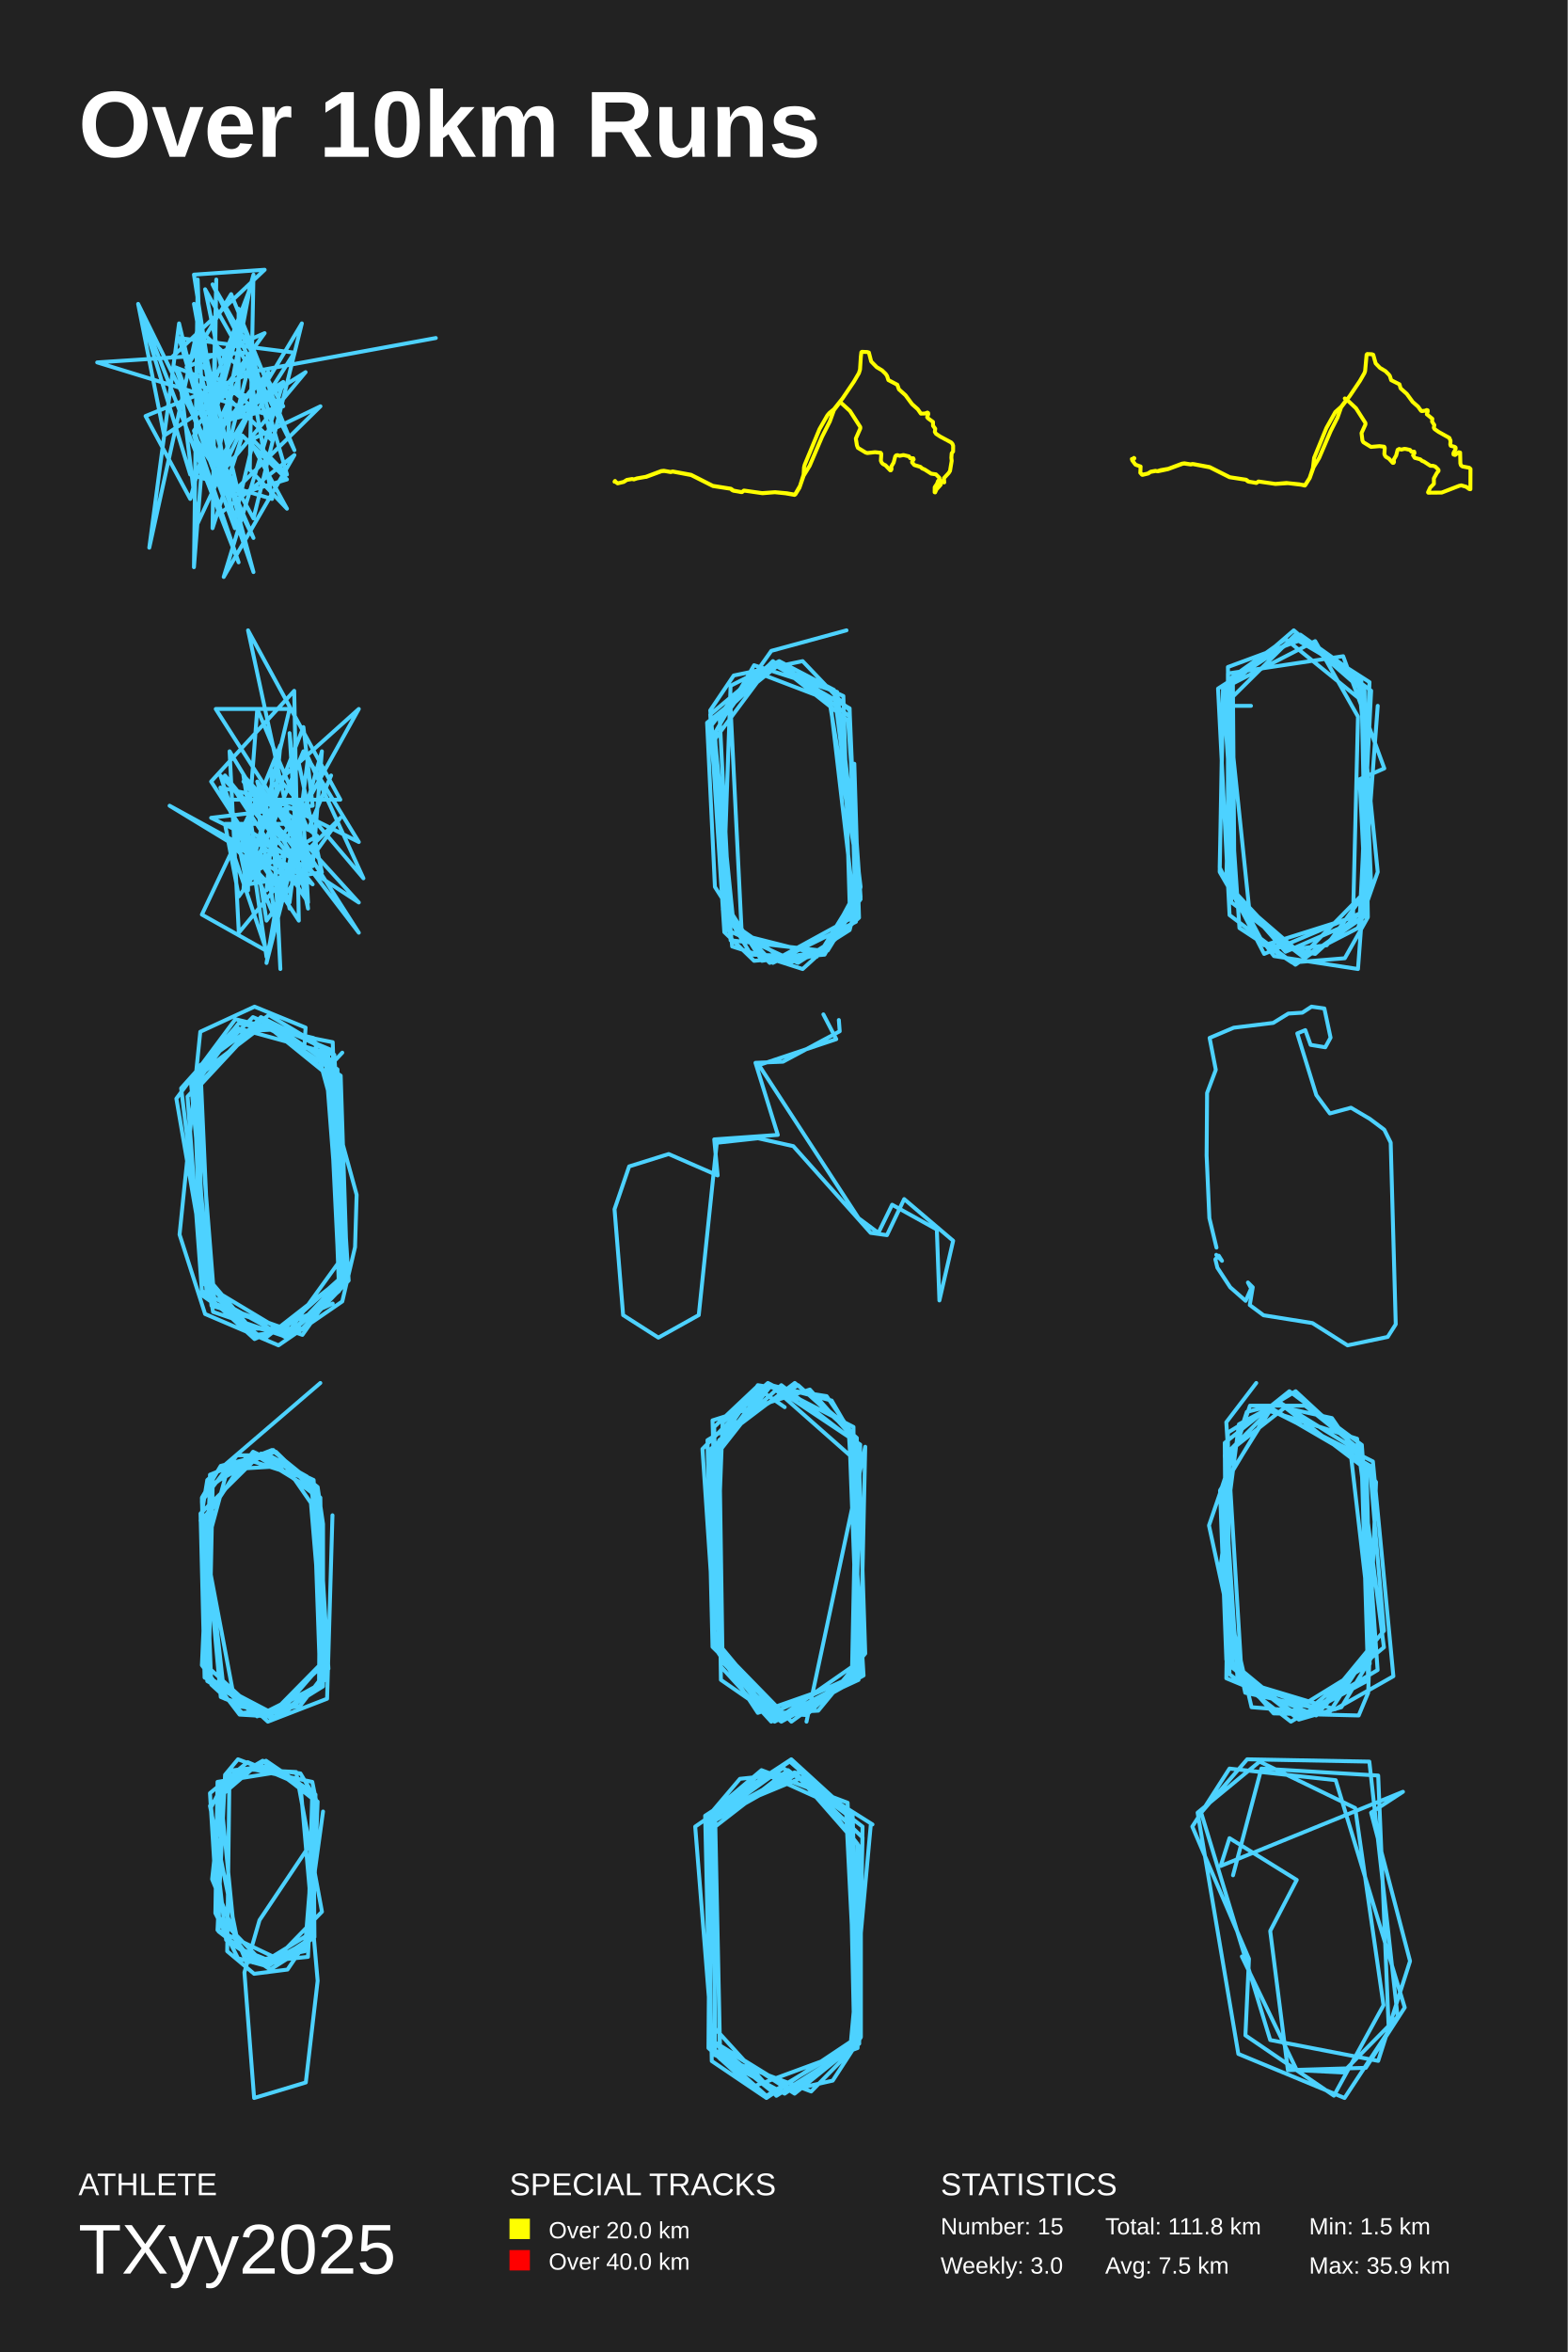
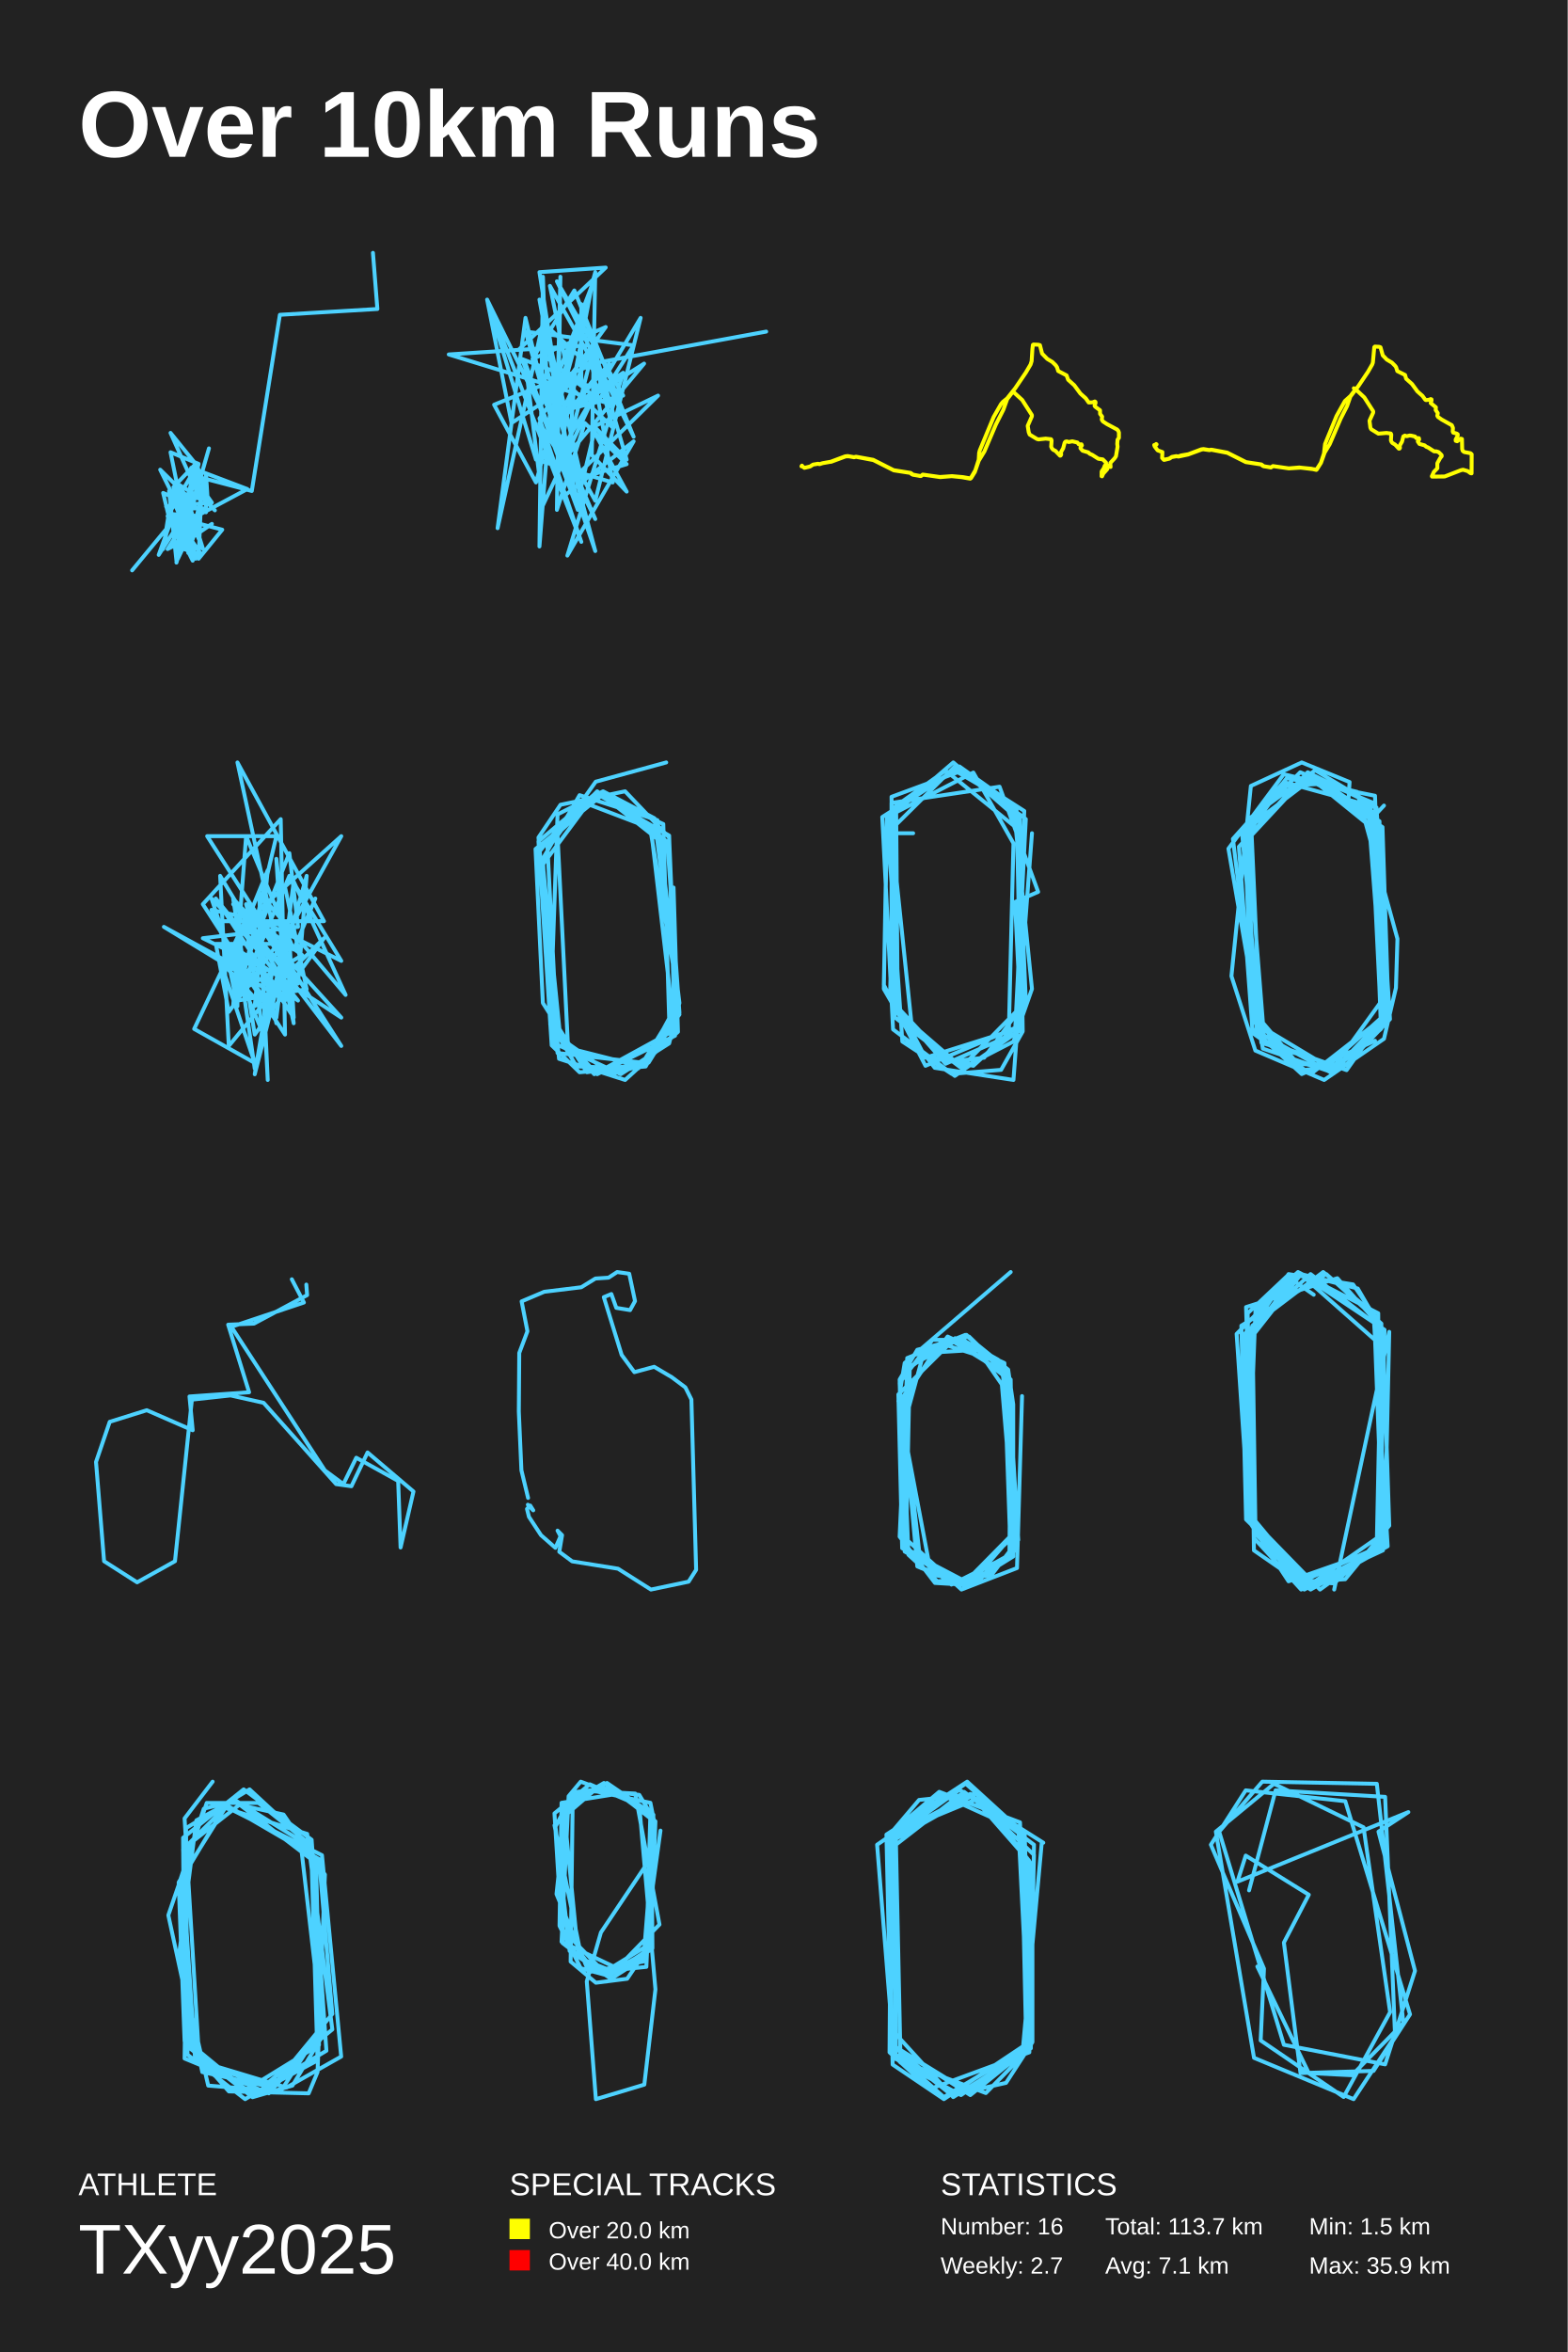
<svg xmlns="http://www.w3.org/2000/svg" baseProfile="full" height="300mm" version="1.1" viewBox="0,0,200,300" width="200mm">
  <defs />
  <rect fill="#222222" height="300" width="200" x="0" y="0" />
  <text fill="#FFFFFF" style="font-size:12px; font-family:Arial; font-weight:bold;" x="10" y="20">Over 10km Runs</text>
  <text fill="#FFFFFF" style="font-size:4px; font-family:Arial" x="10" y="280">ATHLETE</text>
  <text fill="#FFFFFF" style="font-size:9px; font-family:Arial" x="10" y="290">TXyy2025</text>
  <text fill="#FFFFFF" style="font-size:4px; font-family:Arial" x="65" y="280">SPECIAL TRACKS</text>
  <rect fill="yellow" height="2.6" width="2.6" x="65" y="283" />
  <text fill="#FFFFFF" style="font-size:3px; font-family:Arial" x="70" y="285.5">Over 20.0 km</text>
  <rect fill="red" height="2.6" width="2.6" x="65" y="287" />
  <text fill="#FFFFFF" style="font-size:3px; font-family:Arial" x="70" y="289.5">Over 40.0 km</text>
  <text fill="#FFFFFF" style="font-size:4px; font-family:Arial" x="120" y="280">STATISTICS</text>
-   <text fill="#FFFFFF" style="font-size:3px; font-family:Arial" x="120" y="285">Number: 15</text>
-   <text fill="#FFFFFF" style="font-size:3px; font-family:Arial" x="120" y="290">Weekly: 3.0</text>
-   <text fill="#FFFFFF" style="font-size:3px; font-family:Arial" x="141" y="285">Total: 111.8 km</text>
-   <text fill="#FFFFFF" style="font-size:3px; font-family:Arial" x="141" y="290">Avg: 7.5 km</text>
+   <text fill="#FFFFFF" style="font-size:3px; font-family:Arial" x="120" y="285">Number: 16</text>
+   <text fill="#FFFFFF" style="font-size:3px; font-family:Arial" x="120" y="290">Weekly: 2.7</text>
+   <text fill="#FFFFFF" style="font-size:3px; font-family:Arial" x="141" y="285">Total: 113.7 km</text>
+   <text fill="#FFFFFF" style="font-size:3px; font-family:Arial" x="141" y="290">Avg: 7.1 km</text>
  <text fill="#FFFFFF" style="font-size:3px; font-family:Arial" x="167" y="285">Min: 1.5 km</text>
  <text fill="#FFFFFF" style="font-size:3px; font-family:Arial" x="167" y="290">Max: 35.9 km</text>
-   <polyline fill="none" points="34.712,53.067 12.4,46.225 31.389,44.981 21.895,45.603 33.763,34.408 24.743,35.03 28.541,59.287 32.338,44.359 27.116,55.555 27.591,35.652 27.116,67.373 30.914,55.555 36.611,61.153 30.44,63.019 24.743,38.762 29.965,67.373 22.369,46.847 30.44,49.957 30.44,39.384 36.611,60.531 32.338,56.177 29.965,66.129 24.743,48.091 27.591,54.311 36.136,48.713 28.541,73.592 37.56,58.043 28.066,65.507 24.743,55.555 29.49,63.019 40.884,51.823 31.864,56.177 36.611,64.885 31.864,59.909 32.338,35.03 26.167,57.421 32.813,48.713 26.167,36.896 29.49,53.067 34.237,47.469 25.218,66.751 22.844,47.469 28.541,63.019 29.49,49.957 20.945,55.555 17.622,38.762 32.338,68.616 28.066,58.665 38.51,41.25 32.338,66.129 26.167,54.933 30.914,39.384 24.268,63.641 18.571,53.067 32.338,47.469 34.712,56.177 27.591,49.335 26.167,55.555 38.985,47.469 28.066,60.531 32.338,72.97 25.218,46.225 32.813,52.445 37.56,44.981 22.844,43.115 27.591,59.287 31.864,36.896 25.692,53.067 22.844,41.25 19.046,69.86 25.218,41.871 35.187,51.201 25.692,49.335 25.218,35.652 24.743,72.348 26.167,54.311 36.136,51.823 27.116,36.274 37.56,57.421 29.49,37.518 23.793,46.847 33.763,42.493 24.743,54.933 30.44,71.726 17.622,38.762 24.268,60.531 34.712,63.641 31.864,47.469 55.6,43.115" stroke="#4DD2FF" stroke-linecap="round" stroke-linejoin="round" stroke-width="0.5" />
-   <polyline fill="none" points="82.415,60.834 84.419,60.095 84.828,60.082 85.574,60.217 85.804,60.145 88.189,60.6 90.963,61.996 93.249,62.347 93.38,62.5 93.579,62.595 94.655,62.77 94.933,62.572 97.281,62.914 98.845,62.784 100.206,62.923 101.361,63.126 101.471,63.058 101.99,62.216 102.52,60.69 103.293,59.415 104.864,55.731 105.864,53.763 106.39,52.308 107.181,51.272 108.435,52.416 109.755,54.474 109.748,54.659 109.184,55.938 109.322,56.798 109.449,57.123 110.446,57.726 110.656,57.785 111.632,57.677 112.357,57.758 112.436,57.897 112.378,58.771 112.498,59.032 112.66,59.195 112.965,59.348 113.584,59.996 113.66,59.983 113.735,59.861 113.711,59.514 114.01,58.996 114.213,58.222 114.323,58.091 114.502,58.051 114.767,58.141 115.255,58.042 115.953,58.208 116.131,58.447 116.502,58.451 116.564,58.6 116.368,58.875 116.365,58.983 116.643,59.316 117.427,59.55 117.637,59.744 117.97,59.888 118.795,60.415 119.404,60.505 119.837,60.937 119.861,61.145 119.661,61.374 119.544,61.703 119.245,62.144 119.239,62.788 119.3,62.806 119.465,62.432 119.995,61.847 120.163,61.37 120.277,61.329 120.462,61.532 120.424,60.991 121.029,60.334 121.198,60.068 121.414,58.776 121.37,58.393 121.411,57.816 121.593,57.582 121.6,56.862 121.511,56.618 121.353,56.438 119.957,55.69 119.414,55.33 119.263,55.091 119.314,54.682 119.036,54.312 119.025,53.817 118.379,53.344 118.283,53.209 118.424,52.826 118.403,52.677 118.317,52.623 118.001,52.745 117.482,52.758 117.087,52.195 116.358,51.546 115.523,50.416 114.688,49.668 114.474,49.073 113.337,48.478 113.168,47.951 112.996,47.695 112.532,47.244 111.852,46.834 111.144,46.109 110.848,44.96 110.632,44.901 109.965,44.874 109.889,44.928 109.824,45.487 109.717,47.136 109.576,47.591 108.934,48.686 107.473,50.839 106.387,52.204 105.809,52.677 105.555,52.974 104.548,54.736 102.664,59.271 102.575,59.613 102.52,60.546 102.059,61.987 101.413,63.094 100.378,62.914 98.886,62.779 97.23,62.896 94.896,62.572 94.679,62.757 94.569,62.77 93.569,62.572 93.256,62.342 90.939,61.969 88.155,60.559 85.825,60.136 85.546,60.199 84.687,60.046 84.347,60.086 82.391,60.82 81.267,61.018 80.858,61.154 80.658,61.095 79.971,61.212 79.569,61.469 78.795,61.653 78.452,61.392 78.465,61.347 78.4,61.446 78.441,61.37" stroke="yellow" stroke-linecap="round" stroke-linejoin="round" stroke-width="0.5" />
-   <polyline fill="none" points="145.475,60.306 145.763,60.571 146.493,60.393 146.768,60.195 147.451,60.07 147.704,60.116 148.997,59.842 150.856,59.159 151.077,59.126 151.918,59.246 152.174,59.192 154.356,59.611 156.863,60.87 158.981,61.197 159.149,61.371 159.31,61.441 160.293,61.59 160.578,61.416 162.706,61.723 164.131,61.603 166.515,61.889 167.091,60.973 167.587,59.59 168.283,58.43 169.769,54.967 170.641,53.256 171.096,51.955 172.197,50.513 173.493,48.586 174.068,47.583 174.157,47.326 174.347,45.242 174.429,45.155 175.023,45.184 175.194,45.25 175.504,46.352 176.054,46.924 176.746,47.334 177.195,47.786 177.315,47.956 177.483,48.491 178.536,49.017 178.684,49.535 179.475,50.239 180.221,51.259 180.913,51.868 181.293,52.394 181.391,52.439 181.827,52.381 182.02,52.299 182.134,52.336 182.143,52.481 182.029,52.841 182.731,53.413 182.703,53.782 182.987,54.213 182.924,54.557 183.013,54.722 183.506,55.074 184.9,55.853 185.055,56.222 185.023,56.703 185.083,56.86 185.561,56.988 185.694,57.075 185.709,57.258 185.422,57.8 185.431,57.974 185.624,58.036 186.111,57.68 186.278,57.726 186.307,59.109 186.383,59.35 186.579,59.499 187.442,59.664 187.6,59.809 187.587,62.402 187.448,62.382 187.053,62.092 186.427,61.909 186.133,61.976 183.929,62.829 182.213,62.845 182.184,62.796 182.456,62.203 182.93,61.711 182.927,61.027 183.319,60.315 183.518,60.079 183.518,59.946 183.452,59.855 183.104,59.511 182.798,59.412 182.488,59.412 181.669,58.881 181.425,58.786 181.195,58.592 180.49,58.397 180.271,58.065 180.455,57.792 180.417,57.614 180.063,57.606 179.886,57.39 179.383,57.274 179.162,57.253 178.76,57.349 178.507,57.266 178.305,57.374 178.118,58.094 177.812,58.625 177.84,58.939 177.78,59.035 177.685,59.039 177.195,58.5 176.803,58.264 176.699,58.119 176.613,57.925 176.661,57.113 176.588,56.98 176.003,56.906 174.903,57.001 173.926,56.4 173.815,56.176 173.698,55.24 174.192,54.151 174.201,53.96 172.993,52.071 171.9,51.047 171.564,50.824 171.77,50.919 171.716,51.072 171.106,51.88 170.354,52.555 169.215,54.594 167.647,58.413 167.499,59.702 167.075,60.977 166.462,61.934 165.766,61.773 164.312,61.628 162.721,61.727 160.553,61.412 160.281,61.603 159.304,61.429 158.981,61.189 156.904,60.874 154.324,59.577 152.301,59.2 152.098,59.18 151.934,59.234 151.109,59.097 150.805,59.138 149.051,59.797 148.071,59.967 147.634,60.112 147.413,60.054 146.822,60.161 146.42,60.406 145.696,60.555 145.478,60.306 145.513,59.507 144.865,59.271 144.463,58.736 144.4,58.546 144.662,58.529 144.722,58.459 144.659,58.409" stroke="yellow" stroke-linecap="round" stroke-linejoin="round" stroke-width="0.5" />
-   <polyline fill="none" points="42.243,98.914 39.299,105.857 32.822,90.429 31.056,113.571 38.122,97.371 41.066,111.257 31.645,112.8 36.944,90.429 27.523,90.429 45.776,118.971 31.056,99.686 40.477,106.629 31.056,112.029 38.71,92.743 39.888,102.771 26.934,104.314 36.355,108.943 34.0,122.829 38.71,104.314 39.299,115.114 28.701,98.914 39.888,112.8 31.645,106.629 31.645,113.571 29.29,102 43.421,102 31.645,80.4 39.299,115.886 36.944,93.514 38.122,112.8 21.635,102.771 35.766,110.486 32.822,99.686 39.888,110.486 41.066,95.829 35.766,114.343 29.29,107.4 34.0,121.286 25.757,116.657 33.411,100.457 36.944,115.886 33.411,101.229 45.776,107.4 38.71,95.829 32.234,111.257 28.112,98.914 36.355,107.4 45.776,90.429 34.589,100.457 35.766,123.6 34.589,98.143 46.365,112.029 39.299,96.6 36.944,115.114 26.934,99.686 37.533,88.114 38.122,117.429 31.056,106.629 35.766,95.057 34.0,113.571 43.421,104.314 34.0,117.429 31.056,98.914 45.776,115.114 31.645,105.857 34.0,122.057 38.122,105.086 28.701,105.086 30.467,114.343 38.71,102.771 28.112,100.457 35.178,117.429 32.822,102.771 38.71,108.943 30.467,118.971 29.29,95.829 38.122,110.486" stroke="#4DD2FF" stroke-linecap="round" stroke-linejoin="round" stroke-width="0.5" />
-   <polyline fill="none" points="107.993,80.4 98.401,83.018 93.206,90.349 94.605,118.626 100.599,122.815 104.996,121.505 108.393,115.222 107.594,88.778 98.401,84.589 91.207,94.276 93.605,118.102 95.804,121.767 104.196,122.029 108.992,115.746 105.995,90.087 99.401,84.327 91.807,91.396 93.206,118.887 104.596,121.767 109.792,114.698 106.395,87.993 99.401,84.327 93.206,87.469 92.207,116.007 98.601,122.815 109.192,117.578 108.393,91.396 99.6,84.589 90.208,92.182 91.207,113.127 97.202,122.553 105.595,121.244 109.792,114.436 108.193,91.92 98.601,84.327 90.608,92.444 93.206,119.935 104.796,121.244 109.792,113.127 105.795,89.302 96.203,85.636 90.608,92.706 92.806,118.626 101.798,122.815 108.393,118.626 109.792,113.127 106.794,88.255 96.203,84.851 91.207,93.491 92.406,116.793 98.202,122.815 109.192,116.793 108.393,90.349 98.401,84.589 90.608,91.135 92.406,118.887 96.203,122.553 105.196,121.767 109.392,114.175 108.393,90.611 102.398,84.327 93.605,86.16 90.608,90.611 93.406,120.72 102.398,123.6 109.592,117.055 108.992,97.418" stroke="#4DD2FF" stroke-linecap="round" stroke-linejoin="round" stroke-width="0.5" />
-   <polyline fill="none" points="159.595,90.031 156.024,90.031 155.604,110.668 161.275,121.674 174.296,116.171 173.456,99.386 176.606,98.01 171.355,83.702 156.654,85.903 156.654,111.768 161.275,120.573 172.615,116.996 173.246,91.406 167.785,81.776 156.024,87.829 155.604,111.218 160.855,120.298 167.785,121.674 174.086,115.896 173.876,89.48 164.005,81.501 157.074,86.454 156.444,112.594 164.425,121.124 169.255,120.573 174.926,112.869 173.876,88.105 166.315,81.501 156.654,85.078 157.074,115.07 166.105,121.949 173.666,114.245 174.716,87.004 165.265,80.95 156.654,89.48 157.704,114.52 166.315,121.949 173.246,118.372 175.766,111.218 173.246,86.178 165.895,80.95 157.284,86.729 157.494,113.97 164.005,121.399 173.456,117.271 174.926,88.105 165.685,81.225 155.394,87.829 156.864,116.721 165.265,123.05 174.296,116.721 173.666,86.454 165.265,81.501 156.024,87.554 158.124,118.372 164.845,122.775 171.565,122.224 174.506,116.996 174.086,88.105 165.055,80.4 156.444,87.829 159.595,118.097 162.535,121.949 173.246,123.6 175.766,90.031" stroke="#4DD2FF" stroke-linecap="round" stroke-linejoin="round" stroke-width="0.5" />
-   <polyline fill="none" points="43.668,134.267 41.429,136.667 36.341,132.133 38.783,134.267 38.987,131.067 32.473,128.4 25.553,131.6 22.907,157.467 26.164,167.6 35.527,171.6 43.668,166 45.296,159.067 45.5,152.4 40.004,132.4 30.031,130 22.5,140.133 27.182,167.333 36.544,170.533 44.075,163.333 42.447,134 32.27,129.733 24.332,137.733 26.978,166.533 37.358,169.733 43.464,163.333 42.447,132.933 30.438,130.533 24.739,137.733 25.757,162.533 31.659,169.467 38.58,169.467 44.482,163.333 42.65,134.533 30.031,131.067 23.111,138.8 26.164,163.867 35.934,169.733 44.278,162.267 43.464,137.2 34.712,131.333 29.828,131.6 25.146,138 27.385,166.267 38.58,170.267 43.668,163.067 41.429,133.733 34.305,129.467 25.553,135.867 26.775,163.333 32.677,170.267 38.783,169.467 43.464,163.6 43.057,136.4 34.305,130.267 25.553,136.933 25.553,162 30.642,168.933 36.748,170.267 43.261,164.667 42.243,137.467 33.695,130.533 24.739,137.733 25.757,165.2 33.695,170.8 43.261,163.333 41.836,134 33.288,129.733 23.925,139.867 25.757,164.667 36.341,170.533 43.464,160.667 42.04,135.067 32.881,130.533 24.943,139.067 26.367,165.2 32.473,170.8 42.447,166.267" stroke="#4DD2FF" stroke-linecap="round" stroke-linejoin="round" stroke-width="0.5" />
-   <polyline fill="none" points="107.017,130.104 107.127,131.54 99.89,135.419 96.382,135.563 99.232,144.757 91.119,145.331 91.557,149.928 85.308,147.199 80.264,148.779 78.4,154.238 79.496,167.742 83.992,170.615 89.145,167.742 91.448,145.762 96.711,145.188 101.206,146.193 111.074,157.255 113.157,157.542 115.35,152.945 121.6,158.26 119.846,165.874 119.517,156.824 113.815,153.663 112.061,157.255 109.539,155.387 96.82,135.85 106.688,132.546 105.044,129.385" stroke="#4DD2FF" stroke-linecap="round" stroke-linejoin="round" stroke-width="0.5" />
-   <polyline fill="none" points="155.166,160.053 155.898,160.82 155.488,160.168 155.049,160.628 155.312,161.702 156.952,164.196 158.914,165.922 159.617,164.349 159.207,163.582 159.822,164.196 159.441,166.459 161.198,167.764 167.435,168.761 171.915,171.6 177.039,170.526 178.064,168.915 177.42,145.742 176.6,144.092 174.755,142.711 172.354,141.292 169.66,142.021 167.933,139.68 165.502,131.815 166.527,131.393 167.201,133.273 169.075,133.58 169.748,132.352 168.957,128.63 167.318,128.4 166.146,129.167 164.36,129.282 162.428,130.472 157.391,131.086 154.317,132.39 155.107,136.457 153.995,139.412 153.936,147.392 154.288,155.372 155.195,159.132" stroke="#4DD2FF" stroke-linecap="round" stroke-linejoin="round" stroke-width="0.5" />
-   <polyline fill="none" points="40.869,176.4 26.444,188.775 25.585,193.95 30.05,217.575 35.889,218.475 41.556,214.2 39.667,191.7 36.404,186.975 29.02,187.425 26.444,196.875 28.676,216.675 36.061,218.7 41.041,214.425 40.354,190.35 32.283,185.4 27.131,189.45 26.616,213.975 34.172,218.475 40.698,214.875 40.869,194.175 39.152,188.325 34.343,185.625 30.222,185.625 25.757,191.475 26.787,213.975 32.798,218.925 40.869,214.875 40.011,190.575 33.313,185.4 25.585,193.05 26.1,213.975 34.687,218.475 41.213,212.4 40.869,191.025 34.859,184.95 26.787,189.45 25.757,212.4 30.565,218.7 34.343,218.925 41.213,211.95 40.011,188.775 32.283,185.175 26.1,193.5 26.959,214.875 30.909,218.475 36.061,218.025 41.728,211.5 39.667,188.775 31.252,186.075 26.1,193.95 28.161,216.45 34.687,219.15 41.213,215.1 41.213,194.4 40.526,189.675 34.687,184.95 26.787,188.1 26.444,214.425 33.485,218.475 38.293,217.575 41.9,212.85 40.526,190.35 35.202,185.175 28.161,186.975 25.757,191.025 26.272,212.4 34.172,219.6 41.728,216.675 42.415,193.275" stroke="#4DD2FF" stroke-linecap="round" stroke-linejoin="round" stroke-width="0.5" />
-   <polyline fill="none" points="100.107,179.486 96.467,176.961 91.115,182.01 91.757,209.782 99.465,219.039 109.528,212.026 109.1,183.694 103.319,177.242 90.9,181.169 91.757,210.623 98.18,218.478 102.89,218.758 109.528,212.587 108.457,183.413 99.679,176.681 90.686,184.816 91.115,208.94 98.822,219.6 109.1,213.99 109.742,184.255 97.966,176.4 92.185,181.449 91.115,209.501 100.963,219.6 109.1,213.709 108.885,182.01 97.966,176.4 91.543,184.816 91.971,214.27 99.679,219.6 110.17,213.709 108.243,182.01 101.392,176.4 91.757,183.694 92.185,212.026 99.251,219.039 109.528,214.27 108.457,185.657 97.966,176.4 89.616,184.816 91.329,210.343 96.681,218.478 108.671,214.27 109.314,183.413 101.82,176.681 90.258,183.694 90.9,210.062 99.465,218.478 104.389,218.197 110.384,210.904 109.528,184.535 106.102,178.644 98.394,176.681 90.9,186.218 91.971,211.184 97.966,218.758 109.1,213.709 109.314,183.694 105.46,178.083 96.681,176.681 91.329,184.535 91.971,212.587 98.394,219.6 109.742,213.709 110.384,184.535 102.89,219.6" stroke="#4DD2FF" stroke-linecap="round" stroke-linejoin="round" stroke-width="0.5" />
-   <polyline fill="none" points="160.27,176.4 156.45,181.405 158.461,214.595 168.312,218.02 176.555,208.01 174.746,186.937 162.079,179.561 156.249,189.307 157.857,213.805 164.894,218.283 174.746,212.224 173.74,185.356 163.085,178.771 156.249,185.62 157.254,212.751 165.698,219.337 171.127,217.756 174.947,211.434 174.344,187.464 163.286,179.034 159.064,180.088 155.847,189.834 158.058,214.332 170.323,218.02 177.762,213.805 175.148,186.41 162.079,179.824 155.646,190.098 156.45,211.698 162.482,218.546 173.338,218.81 174.545,215.912 175.55,189.044 169.921,180.878 163.889,179.561 156.852,185.093 156.45,214.068 167.91,218.81 175.148,210.644 173.74,185.093 166.503,179.298 159.466,179.298 154.238,194.576 158.863,215.912 167.307,217.756 176.555,210.117 173.137,183.512 161.476,179.824 158.058,181.668 155.646,200.371 159.667,217.756 169.518,218.546 175.148,209.854 172.132,183.776 165.296,177.454 156.651,182.722 156.852,213.542 164.693,219.6 175.751,213.015 173.74,184.303 164.492,177.454 156.249,184.039 156.45,211.434 165.698,219.073 174.545,214.332 173.74,187.464" stroke="#4DD2FF" stroke-linecap="round" stroke-linejoin="round" stroke-width="0.5" />
-   <polyline fill="none" points="36.129,226.56 30.359,224.4 28.711,226.38 27.749,246.18 35.305,249.78 41.075,243.84 37.778,226.02 30.909,225.66 26.787,230.34 30.497,248.52 35.443,250.5 40.114,247.08 39.976,228.9 34.069,225.3 29.398,225.84 26.925,230.52 28.848,247.44 34.481,251.22 39.289,248.16 40.114,229.62 35.58,226.02 27.749,227.28 27.474,244.02 30.359,249.78 33.657,250.68 39.289,247.62 39.839,228.72 38.328,226.2 32.283,225.48 28.298,228.18 27.062,239.7 31.458,250.32 38.877,248.88 40.388,229.98 39.839,227.28 32.145,225.66 28.161,229.08 29.947,247.26 32.283,250.32 39.289,249.6 39.976,234.66 33.107,244.92 31.184,251.58 32.42,267.6 39.015,265.62 40.526,252.66 38.328,227.64 31.596,224.76 26.787,228.72 27.749,244.38 34.069,250.86 39.839,247.08 40.526,229.8 33.519,224.58 28.298,227.64 27.886,246.36 33.244,250.5 39.702,246.54 40.251,228.9 33.931,224.58 29.26,227.46 28.985,248.88 32.42,251.76 36.679,251.22 38.877,247.98 41.213,231.06" stroke="#4DD2FF" stroke-linecap="round" stroke-linejoin="round" stroke-width="0.5" />
-   <polyline fill="none" points="111.308,232.708 99.894,225.508 91.017,231.877 91.228,261.508 97.781,267.323 109.194,260.4 108.56,234.092 102.642,226.615 90.594,231.6 90.383,261.231 95.878,266.215 109.406,261.231 110.04,234.369 101.374,226.062 91.228,231.6 91.863,261.508 98.838,267.046 106.235,265.385 109.828,259.846 109.828,235.754 101.585,226.338 90.806,232.431 91.228,258.739 99.049,267.323 109.617,260.677 108.772,231.323 97.147,226.062 91.228,231.323 91.863,262.615 100.106,267.046 109.617,260.4 109.406,235.2 102.219,226.062 94.399,226.892 90.172,231.877 90.594,260.123 98.626,266.769 109.406,260.4 107.926,230.769 100.951,224.4 89.96,231.6 90.594,260.123 101.374,266.769 108.983,260.123 108.349,231.323 100.74,224.677 88.692,232.985 91.017,262.062 103.487,266.769 109.194,260.954 108.137,229.939 97.147,225.785 90.594,231.323 90.594,260.123 101.374,267.046 109.617,260.4 110.04,232.985 100.528,225.785 90.172,233.815 90.806,262.892 97.781,267.6 108.56,260.4 111.096,232.708" stroke="#4DD2FF" stroke-linecap="round" stroke-linejoin="round" stroke-width="0.5" />
-   <polyline fill="none" points="158.434,249.551 165.435,264.049 171.307,264.345 178.308,257.244 174.695,224.696 159.112,224.4 153.24,231.206 162.048,260.203 175.824,262.866 179.889,250.143 174.921,231.206 178.986,228.543 155.724,238.011 156.854,234.46 165.435,239.786 162.048,246.296 164.306,264.049 174.243,263.753 179.212,256.06 170.404,227.063 156.854,225.584 152.111,232.981 159.338,249.847 158.886,259.611 170.178,267.304 176.502,255.764 172.888,230.614 160.693,224.696 152.788,231.206 157.983,261.978 171.533,267.6 177.179,259.019 175.824,226.471 160.919,225.584 157.305,239.195" stroke="#4DD2FF" stroke-linecap="round" stroke-linejoin="round" stroke-width="0.5" />
+   <polyline fill="none" points="16.856,72.75 21.756,66.823 20.814,62.872 26.28,65.342 26.28,60.403 26.468,63.366 25.149,59.415 24.961,63.119 22.51,61.637 24.584,68.305 20.437,59.909 24.207,63.613 22.699,71.268 24.207,68.058 21.379,65.835 24.961,59.662 22.51,68.305 23.83,65.095 25.903,70.034 24.207,64.601 20.248,70.774 21.945,66.082 24.772,68.305 21.379,70.034 24.207,65.588 24.584,69.54 21.568,62.625 22.51,71.515 26.657,57.192 22.51,71.762 23.264,62.625 24.961,71.268 22.133,62.131 24.961,59.168 21.756,55.217 25.526,63.613 21.945,62.872 20.814,70.034 22.322,62.872 24.395,65.095 21.568,66.576 25.526,62.872 27.411,65.095 25.715,63.366 24.395,68.552 27.034,66.823 22.699,69.787 25.715,70.774 22.133,65.588 25.526,65.835 24.018,70.527 24.395,59.662 31.558,62.378 22.322,67.317 23.83,69.54 23.453,64.601 24.584,71.515 21.756,65.835 28.353,67.564 25.338,71.268 25.715,62.131 22.699,64.848 25.903,64.848 24.018,68.799 21.756,57.686 25.338,59.168 23.076,67.811 21.191,64.601 27.034,64.107 24.584,60.649 32.123,62.625 35.704,40.153 48.144,39.412 47.579,32.25" stroke="#4DD2FF" stroke-linecap="round" stroke-linejoin="round" stroke-width="0.5" />
+   <polyline fill="none" points="78.168,51.625 57.25,45.211 75.052,44.045 66.151,44.628 77.277,34.132 68.821,34.715 72.382,57.456 75.942,43.462 71.047,53.958 71.492,35.298 71.047,65.037 74.607,53.958 79.948,59.206 74.162,60.955 68.821,38.214 73.717,65.037 66.596,45.794 74.162,48.71 74.162,38.797 79.948,58.623 75.942,54.541 73.717,63.871 68.821,46.961 71.492,52.792 79.503,47.544 72.382,70.868 80.838,56.29 71.937,63.287 68.821,53.958 73.272,60.955 83.953,50.459 75.497,54.541 79.948,62.704 75.497,58.04 75.942,34.715 70.157,55.707 76.387,47.544 70.157,36.465 73.272,51.625 77.723,46.377 69.266,64.454 67.041,46.377 72.382,60.955 73.272,48.71 65.261,53.958 62.146,38.214 75.942,66.203 71.937,56.873 81.728,40.546 75.942,63.871 70.157,53.375 74.607,38.797 68.376,61.538 63.036,51.625 75.942,46.377 78.168,54.541 71.492,48.127 70.157,53.958 82.173,46.377 71.937,58.623 75.942,70.285 69.266,45.211 76.387,51.042 80.838,44.045 67.041,42.296 71.492,57.456 75.497,36.465 69.712,51.625 67.041,40.546 63.481,67.369 69.266,41.13 78.613,49.876 69.712,48.127 69.266,35.298 68.821,69.702 70.157,52.792 79.503,50.459 71.047,35.882 80.838,55.707 73.272,37.048 67.931,45.794 77.277,41.713 68.821,53.375 74.162,69.118 62.146,38.214 68.376,58.623 78.168,61.538 75.497,46.377 97.75,42.296" stroke="#4DD2FF" stroke-linecap="round" stroke-linejoin="round" stroke-width="0.5" />
+   <polyline fill="none" points="106.014,58.907 107.893,58.214 108.276,58.202 108.975,58.328 109.191,58.261 111.428,58.687 114.028,59.996 116.171,60.325 116.294,60.469 116.48,60.557 117.489,60.722 117.75,60.536 119.951,60.857 121.417,60.735 122.693,60.866 123.776,61.056 123.879,60.992 124.366,60.203 124.862,58.772 125.587,57.577 127.06,54.123 127.998,52.277 128.491,50.913 129.232,49.942 130.408,51.015 131.645,52.945 131.639,53.118 131.11,54.317 131.239,55.124 131.359,55.428 132.293,55.993 132.49,56.048 133.405,55.947 134.085,56.023 134.159,56.154 134.104,56.973 134.217,57.218 134.368,57.37 134.655,57.513 135.235,58.121 135.306,58.109 135.377,57.995 135.354,57.67 135.635,57.184 135.825,56.458 135.928,56.335 136.096,56.297 136.344,56.382 136.801,56.289 137.455,56.445 137.623,56.669 137.971,56.673 138.029,56.813 137.845,57.07 137.842,57.171 138.103,57.484 138.838,57.703 139.034,57.885 139.347,58.02 140.12,58.514 140.691,58.598 141.097,59.004 141.119,59.198 140.933,59.413 140.823,59.722 140.543,60.135 140.536,60.739 140.594,60.756 140.749,60.405 141.245,59.857 141.403,59.409 141.509,59.371 141.683,59.561 141.648,59.054 142.215,58.438 142.373,58.189 142.576,56.977 142.534,56.618 142.573,56.078 142.744,55.858 142.75,55.183 142.666,54.955 142.518,54.786 141.21,54.085 140.701,53.747 140.559,53.523 140.607,53.139 140.346,52.793 140.336,52.328 139.731,51.885 139.64,51.758 139.772,51.399 139.753,51.26 139.673,51.209 139.376,51.323 138.889,51.336 138.519,50.808 137.836,50.2 137.053,49.14 136.27,48.439 136.07,47.881 135.003,47.324 134.845,46.829 134.684,46.589 134.249,46.166 133.611,45.782 132.947,45.102 132.67,44.025 132.467,43.97 131.842,43.944 131.771,43.995 131.71,44.519 131.61,46.065 131.478,46.491 130.875,47.518 129.506,49.537 128.487,50.816 127.946,51.26 127.708,51.538 126.763,53.19 124.997,57.442 124.914,57.763 124.862,58.636 124.43,59.987 123.824,61.026 122.854,60.857 121.456,60.731 119.903,60.84 117.715,60.536 117.512,60.709 117.408,60.722 116.471,60.536 116.178,60.321 114.006,59.971 111.395,58.649 109.211,58.252 108.95,58.311 108.144,58.168 107.825,58.206 105.991,58.894 104.938,59.08 104.554,59.206 104.367,59.152 103.723,59.261 103.346,59.502 102.621,59.675 102.298,59.43 102.311,59.388 102.25,59.481 102.289,59.409" stroke="yellow" stroke-linecap="round" stroke-linejoin="round" stroke-width="0.5" />
+   <polyline fill="none" points="148.258,58.412 148.527,58.661 149.212,58.494 149.47,58.307 150.11,58.191 150.347,58.234 151.56,57.977 153.302,57.337 153.51,57.306 154.298,57.418 154.538,57.368 156.584,57.76 158.934,58.94 160.92,59.247 161.077,59.41 161.228,59.476 162.15,59.616 162.417,59.453 164.412,59.74 165.748,59.628 167.983,59.896 168.523,59.037 168.988,57.74 169.64,56.653 171.033,53.406 171.851,51.802 172.278,50.582 173.309,49.231 174.525,47.424 175.064,46.484 175.147,46.243 175.325,44.289 175.402,44.207 175.959,44.235 176.119,44.297 176.41,45.33 176.925,45.866 177.575,46.251 177.995,46.675 178.108,46.834 178.265,47.335 179.252,47.828 179.392,48.314 180.133,48.974 180.832,49.93 181.481,50.501 181.837,50.994 181.929,51.037 182.338,50.983 182.519,50.905 182.625,50.94 182.634,51.076 182.527,51.414 183.185,51.95 183.159,52.295 183.426,52.699 183.366,53.022 183.449,53.177 183.912,53.507 185.219,54.237 185.364,54.583 185.334,55.034 185.391,55.181 185.838,55.302 185.963,55.383 185.978,55.554 185.708,56.063 185.717,56.226 185.898,56.284 186.354,55.95 186.511,55.993 186.538,57.29 186.609,57.515 186.793,57.655 187.602,57.81 187.75,57.946 187.738,60.377 187.608,60.358 187.237,60.086 186.65,59.915 186.375,59.977 184.309,60.777 182.699,60.793 182.673,60.746 182.928,60.191 183.372,59.729 183.369,59.088 183.737,58.42 183.923,58.199 183.923,58.074 183.861,57.989 183.535,57.667 183.248,57.573 182.957,57.573 182.19,57.076 181.961,56.987 181.745,56.805 181.084,56.622 180.879,56.311 181.051,56.055 181.016,55.888 180.684,55.88 180.518,55.678 180.047,55.57 179.839,55.55 179.463,55.639 179.226,55.562 179.036,55.663 178.861,56.339 178.573,56.836 178.6,57.131 178.544,57.22 178.455,57.224 177.995,56.719 177.628,56.498 177.53,56.362 177.45,56.179 177.495,55.418 177.426,55.294 176.878,55.224 175.847,55.313 174.931,54.75 174.827,54.54 174.717,53.663 175.18,52.641 175.189,52.462 174.056,50.691 173.031,49.732 172.717,49.522 172.909,49.611 172.859,49.755 172.287,50.513 171.581,51.146 170.514,53.057 169.044,56.638 168.905,57.845 168.508,59.041 167.933,59.938 167.281,59.787 165.917,59.651 164.426,59.744 162.393,59.449 162.138,59.628 161.222,59.465 160.92,59.239 158.973,58.944 156.554,57.729 154.657,57.375 154.467,57.356 154.313,57.406 153.54,57.278 153.255,57.317 151.61,57.935 150.691,58.094 150.282,58.23 150.075,58.175 149.52,58.276 149.144,58.505 148.465,58.645 148.261,58.412 148.293,57.663 147.686,57.441 147.309,56.94 147.25,56.762 147.496,56.746 147.552,56.68 147.493,56.634" stroke="yellow" stroke-linecap="round" stroke-linejoin="round" stroke-width="0.5" />
+   <polyline fill="none" points="40.228,114.607 37.468,121.116 31.396,106.652 29.74,128.348 36.364,113.161 39.124,126.179 30.292,127.625 35.26,106.652 26.428,106.652 43.54,133.411 29.74,115.33 38.572,121.839 29.74,126.902 36.916,108.821 38.02,118.223 25.876,119.67 34.708,124.009 32.5,137.027 36.916,119.67 37.468,129.795 27.532,114.607 38.02,127.625 30.292,121.839 30.292,128.348 28.084,117.5 41.332,117.5 30.292,97.25 37.468,130.518 35.26,109.545 36.364,127.625 20.908,118.223 34.156,125.455 31.396,115.33 38.02,125.455 39.124,111.714 34.156,129.071 28.084,122.563 32.5,135.58 24.772,131.241 31.948,116.054 35.26,130.518 31.948,116.777 43.54,122.563 36.916,111.714 30.844,126.179 26.98,114.607 34.708,122.563 43.54,106.652 33.052,116.054 34.156,137.75 33.052,113.884 44.092,126.902 37.468,112.438 35.26,129.795 25.876,115.33 35.812,104.482 36.364,131.964 29.74,121.839 34.156,110.991 32.5,128.348 41.332,119.67 32.5,131.964 29.74,114.607 43.54,129.795 30.292,121.116 32.5,136.304 36.364,120.393 27.532,120.393 29.188,129.071 36.916,118.223 26.98,116.054 33.604,131.964 31.396,118.223 36.916,124.009 29.188,133.411 28.084,111.714 36.364,125.455" stroke="#4DD2FF" stroke-linecap="round" stroke-linejoin="round" stroke-width="0.5" />
+   <polyline fill="none" points="84.994,97.25 76.001,99.705 71.13,106.577 72.442,133.086 78.062,137.014 82.184,135.786 85.368,129.896 84.619,105.105 76.001,101.177 69.257,110.259 71.505,132.596 73.566,136.032 81.434,136.277 85.93,130.386 83.12,106.332 76.938,100.932 69.819,107.559 71.13,133.332 81.809,136.032 86.68,129.405 83.495,104.368 76.938,100.932 71.13,103.877 70.194,130.632 76.189,137.014 86.118,132.105 85.368,107.559 77.125,101.177 68.32,108.296 69.257,127.932 74.877,136.768 82.746,135.541 86.68,129.159 85.181,108.05 76.189,100.932 68.695,108.541 71.13,134.314 81.996,135.541 86.68,127.932 82.933,105.596 73.94,102.159 68.695,108.786 70.756,133.086 79.186,137.014 85.368,133.086 86.68,127.932 83.87,104.614 73.94,101.423 69.257,109.523 70.381,131.368 75.814,137.014 86.118,131.368 85.368,106.577 76.001,101.177 68.695,107.314 70.381,133.332 73.94,136.768 82.371,136.032 86.305,128.914 85.368,106.823 79.748,100.932 71.505,102.65 68.695,106.823 71.318,135.05 79.748,137.75 86.492,131.614 85.93,113.205" stroke="#4DD2FF" stroke-linecap="round" stroke-linejoin="round" stroke-width="0.5" />
+   <polyline fill="none" points="116.495,106.279 113.148,106.279 112.754,125.626 118.07,135.944 130.277,130.785 129.49,115.049 132.443,113.76 127.521,100.346 113.738,102.409 113.738,126.658 118.07,134.912 128.702,131.559 129.293,107.569 124.174,98.54 113.148,104.215 112.754,126.142 117.676,134.654 124.174,135.944 130.08,130.527 129.883,105.763 120.63,98.282 114.132,102.925 113.542,127.432 121.023,135.428 125.552,134.912 130.868,127.69 129.883,104.473 122.795,98.282 113.738,101.635 114.132,129.753 122.598,136.202 129.686,128.979 130.671,103.441 121.811,97.766 113.738,105.763 114.723,129.237 122.795,136.202 129.293,132.849 131.655,126.142 129.293,102.667 122.402,97.766 114.329,103.183 114.526,128.721 120.63,135.686 129.49,131.817 130.868,104.473 122.205,98.024 112.557,104.215 113.935,131.301 121.811,137.234 130.277,131.301 129.686,102.925 121.811,98.282 113.148,103.957 115.117,132.849 121.417,136.976 127.718,136.46 130.474,131.559 130.08,104.473 121.614,97.25 113.542,104.215 116.495,132.591 119.251,136.202 129.293,137.75 131.655,106.279" stroke="#4DD2FF" stroke-linecap="round" stroke-linejoin="round" stroke-width="0.5" />
+   <polyline fill="none" points="176.564,102.75 174.465,105 169.694,100.75 171.984,102.75 172.175,99.75 166.069,97.25 159.581,100.25 157.101,124.5 160.154,134 168.931,137.75 176.564,132.5 178.09,126 178.281,119.75 173.129,101 163.779,98.75 156.719,108.25 161.108,133.75 169.885,136.75 176.945,130 175.419,102.5 165.878,98.5 158.436,106 160.917,133 170.648,136 176.373,130 175.419,101.5 164.161,99.25 158.818,106 159.772,129.25 165.306,135.75 171.793,135.75 177.327,130 175.61,103 163.779,99.75 157.292,107 160.154,130.5 169.313,136 177.136,129 176.373,105.5 168.168,100 163.588,100.25 159.2,106.25 161.299,132.75 171.793,136.5 176.564,129.75 174.465,102.25 167.786,98.25 159.581,104.25 160.726,130 166.26,136.5 171.984,135.75 176.373,130.25 175.991,104.75 167.786,99 159.581,105.25 159.581,128.75 164.352,135.25 170.076,136.5 176.182,131.25 175.228,105.75 167.214,99.25 158.818,106 159.772,131.75 167.214,137 176.182,130 174.846,102.5 166.832,98.5 158.055,108 159.772,131.25 169.694,136.75 176.373,127.5 175.037,103.5 166.451,99.25 159.009,107.25 160.345,131.75 166.069,137 175.419,132.75" stroke="#4DD2FF" stroke-linecap="round" stroke-linejoin="round" stroke-width="0.5" />
+   <polyline fill="none" points="39.079,163.847 39.181,165.194 32.397,168.83 29.108,168.965 31.78,177.584 24.174,178.123 24.585,182.433 18.726,179.874 13.997,181.355 12.25,186.473 13.278,199.133 17.492,201.826 22.324,199.133 24.482,178.527 29.416,177.988 33.631,178.931 42.882,189.301 44.835,189.571 46.891,185.261 52.75,190.244 51.105,197.382 50.797,188.897 45.452,185.934 43.807,189.301 41.443,187.551 29.519,169.234 38.77,166.137 37.228,163.174" stroke="#4DD2FF" stroke-linecap="round" stroke-linejoin="round" stroke-width="0.5" />
+   <polyline fill="none" points="67.343,191.924 68.029,192.644 67.645,192.032 67.233,192.464 67.48,193.471 69.018,195.809 70.857,197.427 71.516,195.953 71.131,195.233 71.708,195.809 71.351,197.931 72.998,199.153 78.845,200.089 83.045,202.75 87.849,201.743 88.81,200.232 88.206,178.508 87.437,176.962 85.708,175.667 83.457,174.336 80.931,175.019 79.312,172.825 77.033,165.451 77.994,165.056 78.625,166.818 80.382,167.106 81.014,165.955 80.273,162.466 78.735,162.25 77.637,162.969 75.963,163.077 74.151,164.192 69.429,164.768 66.547,165.991 67.288,169.804 66.245,172.573 66.19,180.055 66.52,187.536 67.371,191.061" stroke="#4DD2FF" stroke-linecap="round" stroke-linejoin="round" stroke-width="0.5" />
+   <polyline fill="none" points="128.94,162.25 115.416,173.852 114.611,178.703 118.797,200.852 124.271,201.695 129.584,197.688 127.813,176.594 124.754,172.164 117.831,172.586 115.416,181.445 117.509,200.008 124.432,201.906 129.101,197.898 128.457,175.328 120.89,170.688 116.06,174.484 115.577,197.477 122.661,201.695 128.779,198.32 128.94,178.914 127.33,173.43 122.822,170.899 118.958,170.899 114.772,176.383 115.738,197.477 121.373,202.117 128.94,198.32 128.135,175.539 121.856,170.688 114.611,177.86 115.094,197.477 123.144,201.695 129.262,196 128.94,175.961 123.305,170.266 115.738,174.484 114.772,196 119.28,201.906 122.822,202.117 129.262,195.578 128.135,173.852 120.89,170.477 115.094,178.281 115.899,198.32 119.602,201.695 124.432,201.273 129.745,195.156 127.813,173.852 119.924,171.32 115.094,178.703 117.026,199.797 123.144,202.328 129.262,198.531 129.262,179.125 128.618,174.695 123.144,170.266 115.738,173.219 115.416,197.898 122.017,201.695 126.525,200.852 129.906,196.422 128.618,175.328 123.627,170.477 117.026,172.164 114.772,175.961 115.255,196 122.661,202.75 129.745,200.008 130.389,178.07" stroke="#4DD2FF" stroke-linecap="round" stroke-linejoin="round" stroke-width="0.5" />
+   <polyline fill="none" points="167.6,165.143 164.188,162.776 159.17,167.51 159.772,193.546 166.998,202.224 176.432,195.649 176.031,169.088 170.611,163.039 158.969,166.721 159.772,194.334 165.794,201.698 170.21,201.961 176.432,196.175 175.429,168.825 167.199,162.513 158.768,170.14 159.17,192.757 166.396,202.75 176.031,197.49 176.633,169.614 165.593,162.25 160.174,166.984 159.17,193.283 168.403,202.75 176.031,197.227 175.83,167.51 165.593,162.25 159.571,170.14 159.973,197.753 167.199,202.75 177.034,197.227 175.228,167.51 168.805,162.25 159.772,169.088 160.174,195.649 166.797,202.224 176.432,197.753 175.429,170.929 165.593,162.25 157.765,170.14 159.371,194.072 164.389,201.698 175.629,197.753 176.232,168.825 169.206,162.513 158.367,169.088 158.969,193.809 166.998,201.698 171.615,201.435 177.235,194.597 176.432,169.877 173.221,164.354 165.995,162.513 158.969,171.455 159.973,194.86 165.593,201.961 176.031,197.227 176.232,169.088 172.618,163.828 164.389,162.513 159.371,169.877 159.973,196.175 165.995,202.75 176.633,197.227 177.235,169.877 170.21,202.75" stroke="#4DD2FF" stroke-linecap="round" stroke-linejoin="round" stroke-width="0.5" />
+   <polyline fill="none" points="27.128,227.25 23.547,231.942 25.432,263.058 34.668,266.268 42.396,256.884 40.699,237.128 28.825,230.213 23.358,239.351 24.866,262.317 31.463,266.515 40.699,260.835 39.757,235.646 29.767,229.473 23.358,235.893 24.301,261.329 32.217,267.503 37.306,266.021 40.888,260.095 40.322,237.622 29.955,229.72 25.997,230.707 22.981,239.845 25.055,262.811 36.552,266.268 43.526,262.317 41.076,236.634 28.825,230.46 22.793,240.092 23.547,260.342 29.201,266.762 39.38,267.009 40.511,264.293 41.453,239.104 36.175,231.448 30.521,230.213 23.924,235.399 23.547,262.564 34.291,267.009 41.076,259.354 39.757,235.399 32.971,229.966 26.374,229.966 21.474,244.29 25.809,264.293 33.725,266.021 42.396,258.86 39.191,233.918 28.259,230.46 25.055,232.189 22.793,249.723 26.563,266.021 35.799,266.762 41.076,258.613 38.249,234.165 31.84,228.238 23.735,233.177 23.924,262.07 31.275,267.75 41.642,261.576 39.757,234.659 31.086,228.238 23.358,234.412 23.547,260.095 32.217,267.256 40.511,262.811 39.757,237.622" stroke="#4DD2FF" stroke-linecap="round" stroke-linejoin="round" stroke-width="0.5" />
+   <polyline fill="none" points="79.496,229.275 74.087,227.25 72.541,229.106 71.64,247.669 78.724,251.044 84.133,245.475 81.042,228.769 74.602,228.431 70.738,232.819 74.216,249.863 78.852,251.719 83.232,248.513 83.103,231.469 77.564,228.094 73.185,228.6 70.867,232.988 72.67,248.85 77.951,252.394 82.459,249.525 83.232,232.144 78.981,228.769 71.64,229.95 71.382,245.644 74.087,251.044 77.178,251.888 82.459,249.019 82.974,231.3 81.557,228.938 75.89,228.263 72.155,230.794 70.996,241.594 75.117,251.55 82.072,250.2 83.489,232.481 82.974,229.95 75.761,228.431 72.026,231.638 73.7,248.681 75.89,251.55 82.459,250.875 83.103,236.869 76.663,246.488 74.86,252.731 76.019,267.75 82.201,265.894 83.618,253.744 81.557,230.288 75.246,227.588 70.738,231.3 71.64,245.981 77.564,252.056 82.974,248.513 83.618,232.313 77.049,227.419 72.155,230.288 71.768,247.838 76.792,251.719 82.845,248.006 83.36,231.469 77.436,227.419 73.056,230.119 72.799,250.2 76.019,252.9 80.012,252.394 82.072,249.356 84.262,233.494" stroke="#4DD2FF" stroke-linecap="round" stroke-linejoin="round" stroke-width="0.5" />
+   <polyline fill="none" points="133.101,235.039 122.401,228.288 114.079,234.26 114.277,262.039 120.419,267.49 131.12,261 130.525,236.337 124.977,229.327 113.682,234 113.484,261.779 118.636,266.452 131.318,261.779 131.912,236.596 123.788,228.808 114.277,234 114.871,262.039 121.41,267.231 128.345,265.673 131.714,260.481 131.714,237.894 123.986,229.067 113.88,234.779 114.277,259.442 121.608,267.49 131.516,261.26 130.723,233.74 119.825,228.808 114.277,233.74 114.871,263.077 122.599,267.231 131.516,261 131.318,237.375 124.581,228.808 117.249,229.587 113.286,234.26 113.682,260.74 121.212,266.971 131.318,261 129.931,233.221 123.392,227.25 113.088,234 113.682,260.74 123.788,266.971 130.921,260.74 130.327,233.74 123.194,227.51 111.899,235.298 114.079,262.558 125.77,266.971 131.12,261.519 130.129,232.442 119.825,228.548 113.682,233.74 113.682,260.74 123.788,267.231 131.516,261 131.912,235.298 122.995,228.548 113.286,236.077 113.88,263.337 120.419,267.75 130.525,261 132.903,235.039" stroke="#4DD2FF" stroke-linecap="round" stroke-linejoin="round" stroke-width="0.5" />
+   <polyline fill="none" points="160.407,250.829 166.971,264.421 172.476,264.699 179.039,258.041 175.651,227.527 161.042,227.25 155.538,233.63 163.795,260.815 176.71,263.312 180.521,251.384 175.863,233.63 179.674,231.134 157.867,240.01 158.925,236.682 166.971,241.675 163.795,247.778 165.912,264.421 175.228,264.144 179.886,256.932 171.629,229.747 158.925,228.36 154.479,235.295 161.254,251.106 160.831,260.26 171.417,267.473 177.345,256.654 173.958,233.075 162.524,227.527 155.114,233.63 159.984,262.48 172.687,267.75 177.98,259.706 176.71,229.192 162.736,228.36 159.349,241.12" stroke="#4DD2FF" stroke-linecap="round" stroke-linejoin="round" stroke-width="0.5" />
</svg>
